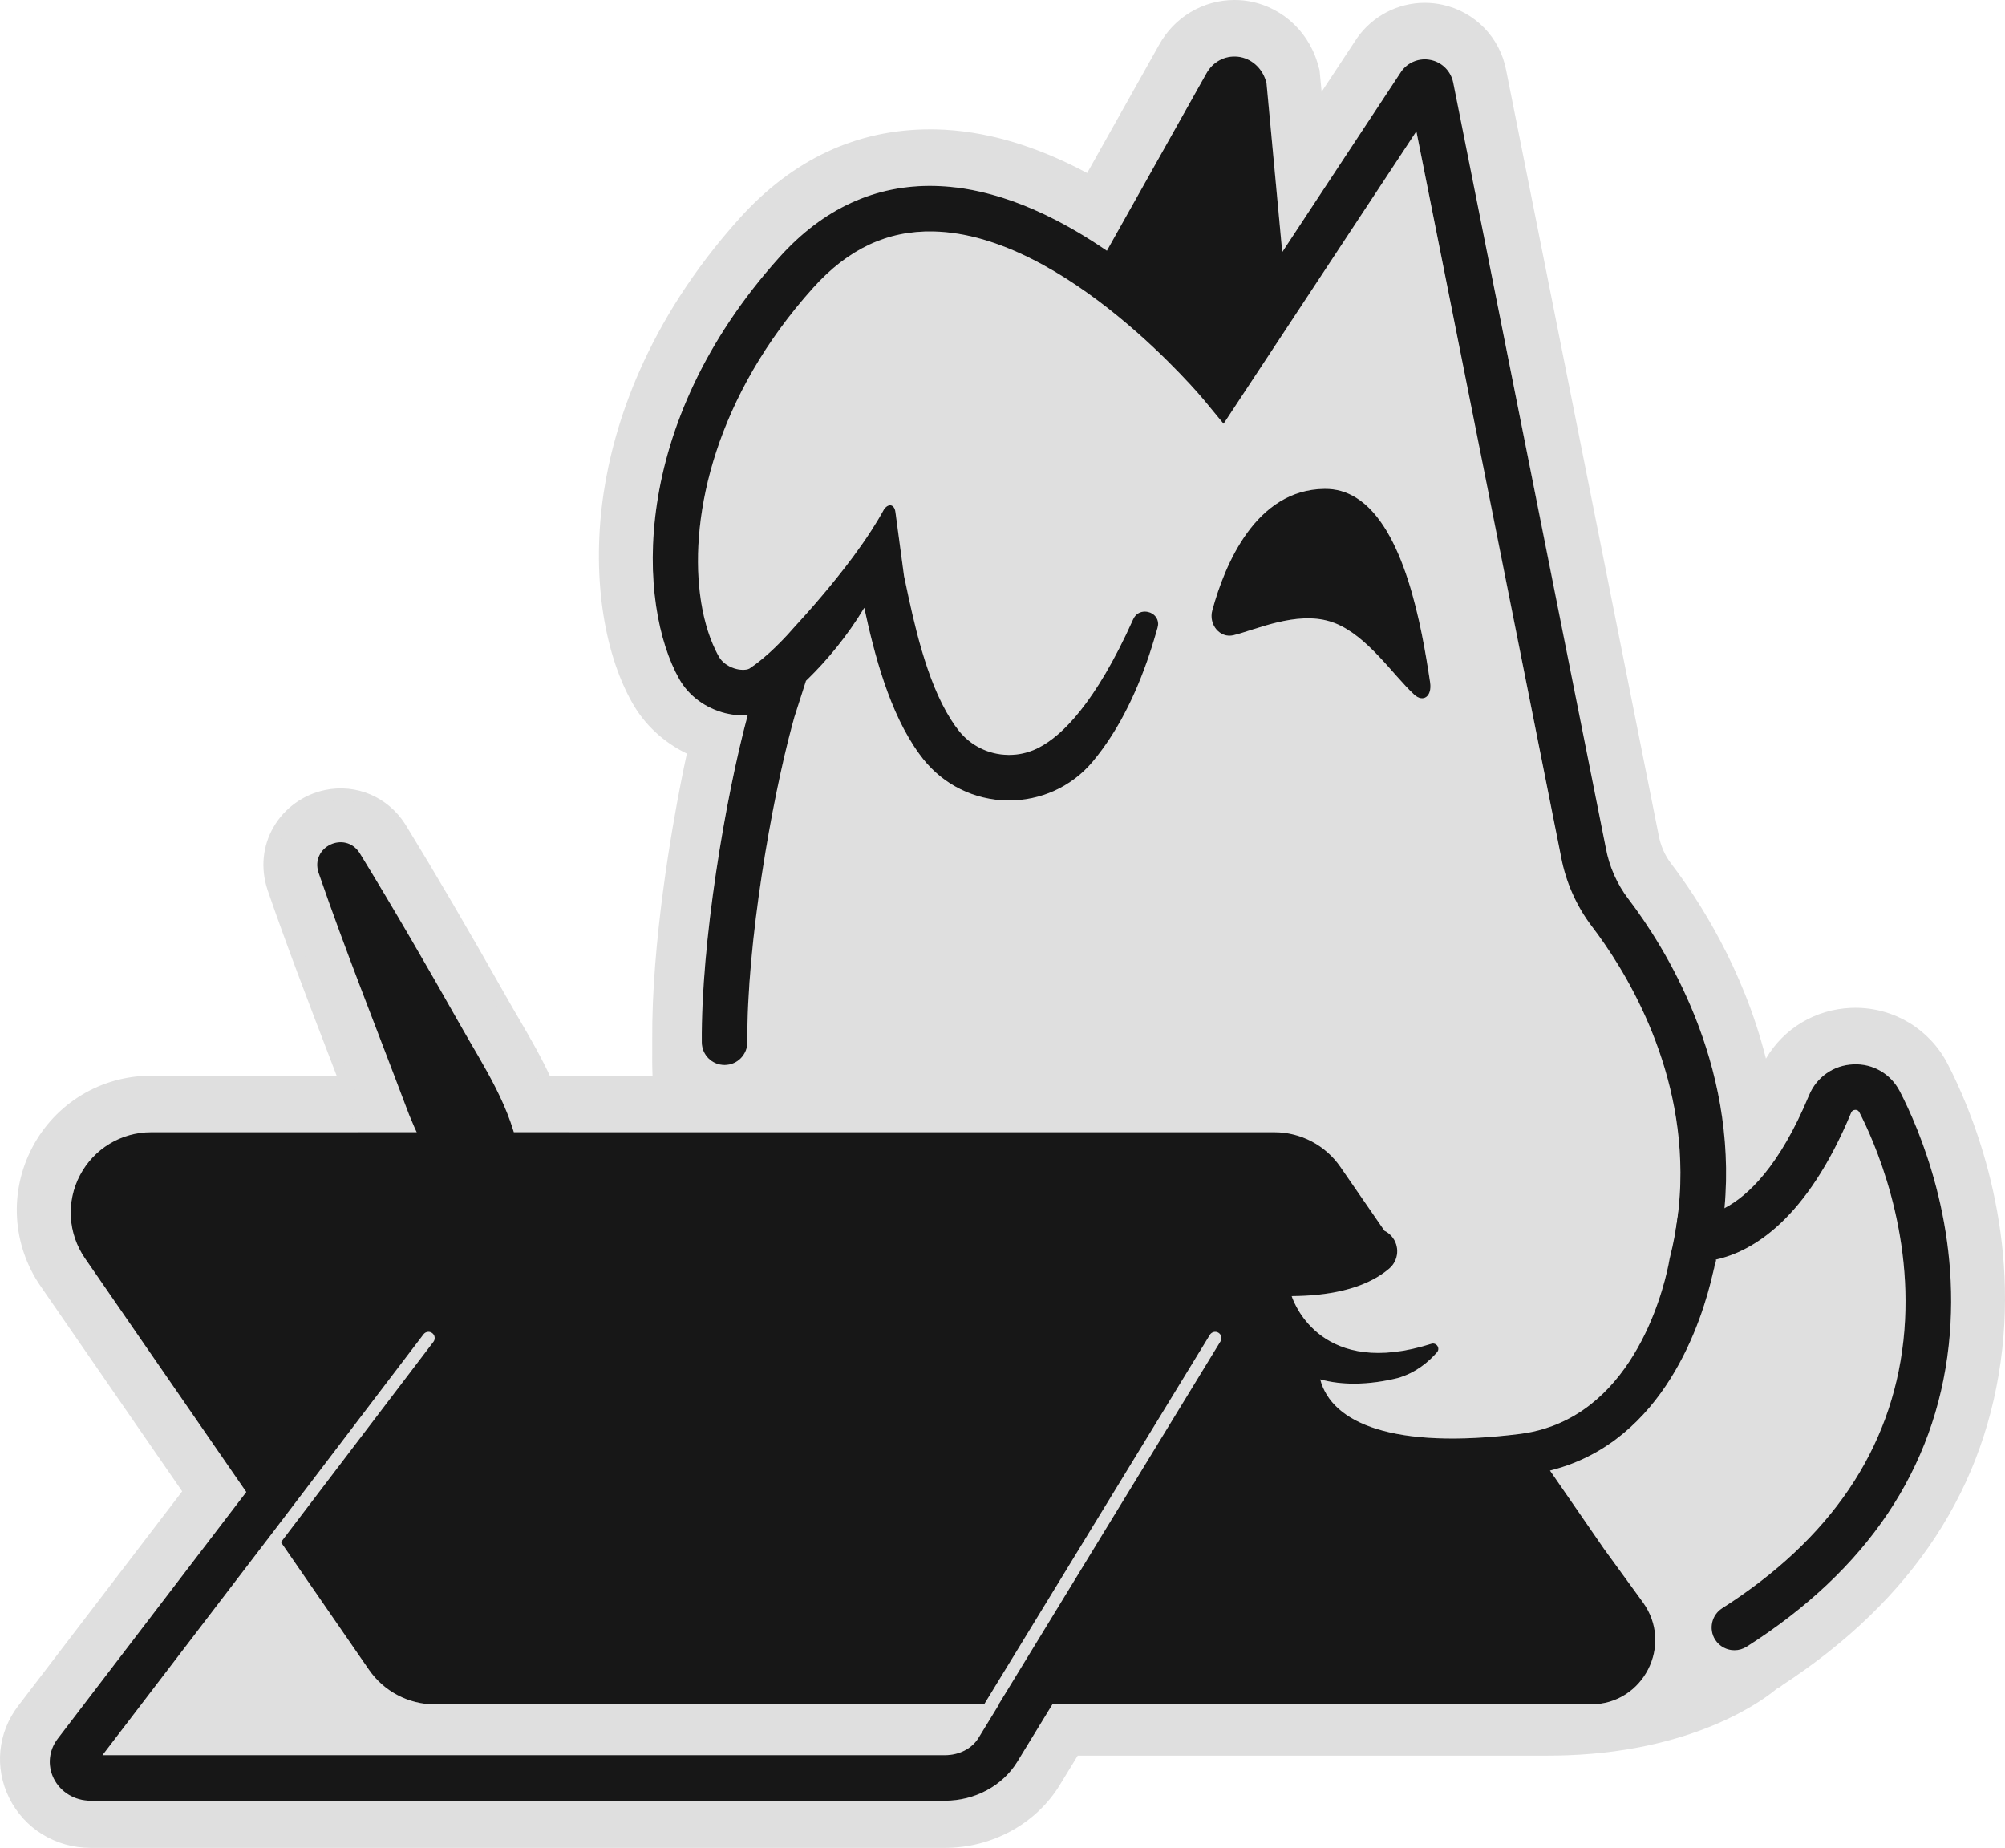
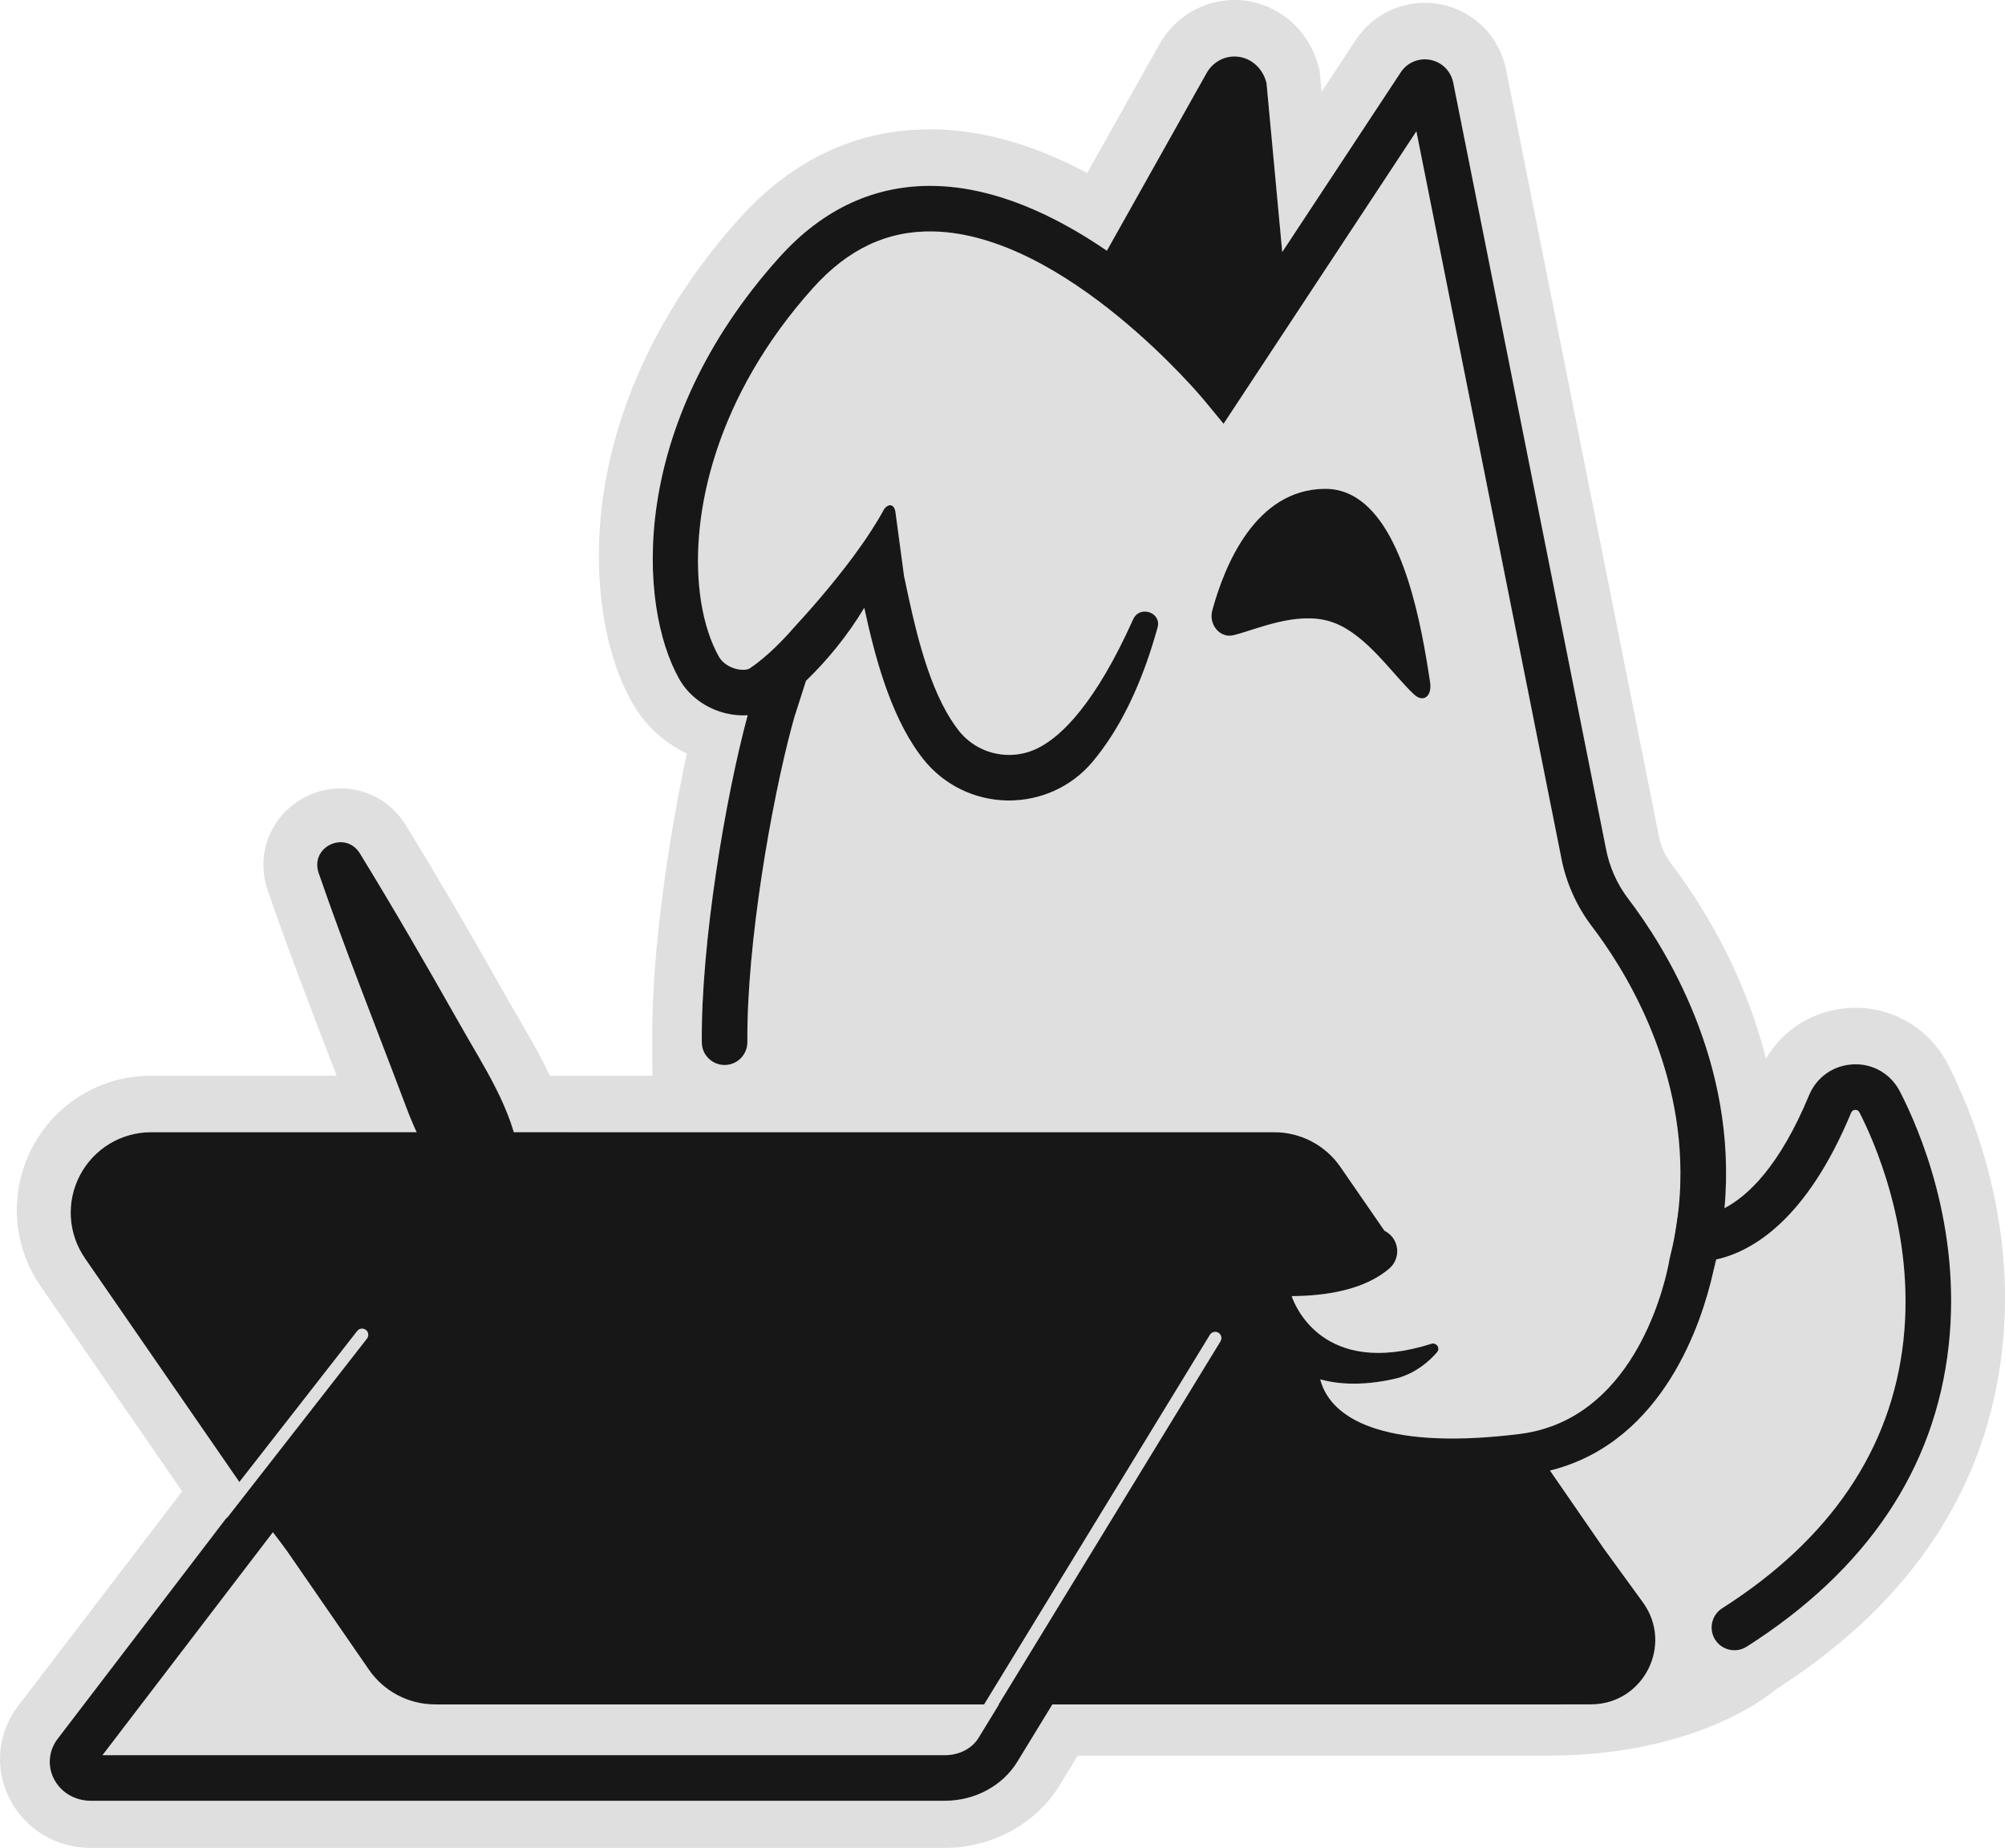
- <svg xmlns="http://www.w3.org/2000/svg" id="eBzCZEIPha01" viewBox="0 0 483.83 445.87" shape-rendering="geometricPrecision" text-rendering="geometricPrecision" project-id="d6ac41b3a07143fe9850420fbb5caa1e" export-id="6d4f61b9773a4111b2346cf26cec182f" cached="false">
+ <svg xmlns="http://www.w3.org/2000/svg" id="e0lmUcVaWLE1" viewBox="0 0 483.83 445.87" shape-rendering="geometricPrecision" text-rendering="geometricPrecision" project-id="d6ac41b3a07143fe9850420fbb5caa1e" export-id="b3abf290142d4b039fd0b1c975a82928" cached="false">
  <path d="M469.99,256.71c-4.33-8.36-12.86-13.54-22.26-13.54-.33,0-.66.01-1.04.02-8.66.36-16.26,4.96-20.55,12.24-5.5-21.9-16.4-38.57-22.9-47.08-1.48-1.94-2.51-4.29-2.98-6.81L363.45,16.93c-1.5-7.88-7.52-14.08-15.32-15.78-1.4-.31-2.85-.47-4.32-.47-6.49,0-12.58,3.17-16.33,8.49l-.12.19-8.44,12.79-.49-5.2-.51-1.79c-2.49-8.27-9.53-14.18-17.95-15.06-.7-.07-1.41-.1-2.1-.1-7.55,0-14.52,4.16-18.18,10.84L262.34,41.75c-12.59-6.74-24.87-10.28-36.54-10.53-.44-.01-.9-.01-1.34-.01-17.71,0-33.22,7.25-46.07,21.55-22.59,25.13-30.27,49.87-32.73,66.2-2.85,18.97-.27,37.9,6.92,50.64c2.97,5.27,7.59,9.54,13.17,12.23-.5,2.26-.97,4.54-1.41,6.81-2.16,10.94-7.14,38.93-6.95,62.35v2.2c-.01,1.89-.03,4.1.07,6.36h-120.98c-12.09,0-23.09,6.64-28.7,17.34-5.62,10.7-4.84,23.52,2.03,33.47l34.15,49.48L4.38,411.62c-4.93,6.43-5.76,14.93-2.18,22.17c3.68,7.45,11.22,12.08,19.68,12.08h206.14c11.39,0,22.01-5.81,27.72-15.17l4.33-7.09h113.57c1.59,0,3.17-.03,4.69-.09c32.07-1.19,48.34-14.27,50.34-15.99c0,0,.41-.26.55-.35h.14l.79-.61c31.49-20.59,49.33-47.86,53.01-81.05c3.57-32.25-8.02-58.86-13.17-68.81ZM428.34,404.18c.09-.07.14-.1.14-.1-.05.04-.1.07-.14.1Zm41.9-79.46c-3.29,29.68-19.69,54.1-48.75,72.61-.92.58-1.94.86-2.95.86-1.82,0-3.6-.9-4.65-2.54-1.63-2.57-.87-5.97,1.69-7.6c26.11-16.63,40.82-38.34,43.73-64.54c2.93-26.45-7.4-48.89-10.63-55.13-.08-.15-.34-.6-.99-.58-.48.02-.81.25-.99.7-10.71,25.76-23.73,33.43-32.54,35.4-.06.26-.12.53-.18.8-.19.77-.38,1.54-.59,2.32-.01.02-.01.04-.02.07-2.68,11.87-11.83,40.46-38.65,47.56l-.69.18l12.93,18.74.2.28l9.29,12.77c7.45,10.25.13,24.62-12.54,24.62h-7.88c0,0-.02.01-.03.01h-122.05l-8.45,13.83c-3.55,5.81-10.25,9.42-17.48,9.42h-206.14c-3.86,0-7.28-2.07-8.93-5.39-1.54-3.12-1.17-6.78.96-9.56L59.43,360L20.51,303.62c-4.11-5.96-4.58-13.64-1.22-20.04c3.37-6.41,9.95-10.39,17.19-10.39h271.01c6.38,0,12.35,3.13,15.97,8.38l10.63,15.4c.65.31,1.25.77,1.75,1.35c1.98,2.3,1.72,5.78-.59,7.76-6.11,5.25-15.53,6.59-23.29,6.65c0,0,0,.01,0,.03l-.27-.03c0,0,0,.01.01.04c0,.03.02.06.04.11.63,1.86,7.44,19.69,33.64,11.36c1.24-.39,2.24,1.07,1.38,2.05-1.95,2.24-5.09,4.97-9.5,6.22-.77.19-1.57.37-2.41.53-.42.08-.84.15-1.27.23-.87.14-1.76.27-2.67.36-.9.1-1.82.17-2.75.2-.47.02-.95.03-1.42.03-2.68,0-5.45-.29-8.17-1.04c2.77,10.63,17.76,16.95,48.11,13.18c2.18-.27,4.24-.72,6.17-1.33c1.21-.37,2.37-.8,3.48-1.3c21.61-9.45,26.41-38.7,26.57-39.73.01-.02.01-.03.01-.03.48-1.88.89-3.75,1.23-5.6c0-.03.01-.07.02-.11.07-.36.13-.73.19-1.09.1-.57.19-1.15.27-1.72.12-.8.23-1.59.32-2.38.11-.96.21-1.91.28-2.86.04-.46.07-.92.1-1.37s.06-.91.08-1.36c.01-.26.03-.53.04-.79s.02-.52.02-.77c.87-29.15-13.87-52.28-21.31-62.01-3.76-4.93-6.34-10.77-7.47-16.89L341.78,31.68l-46.53,70.57-4.74-5.75c-.32-.4-33.31-39.96-65.26-40.65-11.1-.25-20.59,4.21-29.03,13.59-23.5,26.15-29.72,54.58-27.32,73.85.66,5.32,1.98,9.94,3.77,13.62.26.53.52,1.04.8,1.53.7,1.24,2.01,2.25,3.59,2.79.22.07.44.13.66.19c1.48.36,2.69.18,3.18-.15.39-.26.8-.54,1.23-.86.21-.15.43-.32.65-.49.83-.64,1.71-1.37,2.62-2.19.21-.18.41-.37.62-.56.35-.32.71-.66,1.07-1.01l.22-.22c0,0,.07-.07.11-.11.31-.31.63-.62.95-.94.32-.33.64-.66.96-1c.59-.6,1.16-1.24,1.74-1.91.07-.08.14-.15.21-.23.03-.03.06-.07.1-.11v0c0,0,.03-.04.04-.05c3.76-4.07,9.38-10.44,14.42-17.23c1.55-2.1,3.05-4.23,4.42-6.36c1.13-1.74,2.17-3.48,3.09-5.17c0-.01.01-.01.01-.01c1.12-1.47,2.46-1.11,2.71.72l2.06,15.34h-.01c.1.45.2.91.3,1.39c2.05,9.69,5.04,23.86,10.99,33.26.61.98,1.26,1.9,1.94,2.76c2.89,3.66,7.24,5.79,11.93,5.86h.24c.59,0,1.17-.03,1.74-.1.29-.03.58-.07.86-.12s.56-.11.84-.17c.3-.07.6-.14.89-.23.3-.09.59-.18.88-.29.25-.09.51-.19.76-.29.06-.03.11-.05.17-.08.02-.01.03-.01.05-.02.24-.1.47-.21.7-.33.13-.06.25-.13.38-.19c5.36-2.8,13.47-10.47,22.65-30.92.15-.32.32-.6.53-.83.1-.12.21-.23.32-.32.02-.02.04-.04.06-.05l.03-.03c.08-.07.17-.13.26-.18h.01c.24-.15.5-.26.77-.33s.55-.11.83-.11c.11,0,.22.01.34.02.11,0,.22.03.33.05.18.04.35.08.51.14c0,0,.02.01.03.01.06.03.13.05.19.08.07.03.15.07.22.11.09.05.17.1.26.15.2.13.38.28.54.45.07.07.13.14.19.22s.12.16.17.24.1.17.14.26c.01.01.02.03.02.04.03.06.06.13.08.19.02.02.02.03.02.05.04.1.07.2.09.3.02.09.04.18.05.28q0,0,0,.02v.02c.01.06.01.12.01.19c0,.17,0,.35-.02.54-.02.14-.05.29-.09.44c0,.03-.01.06-.02.09-.15.54-.3,1.07-.46,1.6-.15.53-.31,1.05-.47,1.57-.31,1.04-.64,2.05-.97,3.05q0,0,0,.02c-.22.67-.44,1.33-.68,1.98-.22.65-.46,1.3-.71,1.94-.47,1.27-.97,2.52-1.48,3.73-.26.61-.52,1.21-.78,1.8-.22.5-.44,1-.68,1.49-.08.17-.16.35-.25.53-.22.48-.46.96-.7,1.44-.28.56-.56,1.11-.85,1.65-.28.55-.58,1.09-.87,1.62-.32.56-.63,1.11-.96,1.66-.46.78-.93,1.53-1.41,2.27-.19.3-.39.6-.59.9-.18.28-.37.56-.57.83-.15.22-.3.44-.46.65-.2.3-.41.59-.63.88-.71.96-1.43,1.88-2.17,2.76-5.08,6.05-12.59,9.42-20.5,9.33-8.01-.12-15.44-3.77-20.4-10.04-.3-.38-.6-.78-.89-1.18-7.27-9.93-10.91-24.28-13.29-35.28-4.08,6.83-9.07,12.75-13.6,17.17-.75.73-1.48,1.41-2.19,2.05l.27,2.74c-.61,1.81-1.25,3.98-1.91,6.45-4.92,18.26-10.98,52.59-10.78,76.37.02,3.03-2.42,5.52-5.46,5.54h-.04c-3.02,0-5.48-2.43-5.5-5.45-.2-23.93,5.63-58.76,11.07-78.94-1.71.12-3.49-.04-5.28-.47-4.84-1.18-8.93-4.19-11.23-8.26-10.04-17.79-12.36-61.15,24.15-101.76c10.56-11.75,23.16-17.54,37.47-17.23.49.01.99.03,1.48.06.72.03,1.43.08,2.14.15c2.45.22,4.9.62,7.31,1.17.45.1.9.21,1.35.32.33.08.66.17.99.26.57.14,1.13.3,1.7.47.26.08.53.16.8.24.23.07.47.14.7.22c3.27,1.04,6.47,2.32,9.6,3.79.31.14.61.28.92.43c1.76.85,3.49,1.75,5.19,2.7.78.43,1.55.87,2.31,1.32c2.43,1.43,4.8,2.95,7.08,4.51l23.97-42.71c1.54-2.84,4.47-4.44,7.6-4.12c3.17.33,5.84,2.63,6.81,5.87l.14.48l3.8,40.8l28.71-43.55c1.62-2.3,4.45-3.4,7.2-2.79c2.75.6,4.85,2.78,5.37,5.55l36.8,184.56c.83,4.5,2.7,8.72,5.42,12.28c8.71,11.42,26.44,39.41,23.22,74.65c5.68-2.96,13.31-10.15,20.41-27.24c1.83-4.41,5.92-7.27,10.69-7.47c4.74-.22,9.04,2.3,11.22,6.51c4.6,8.89,14.97,32.68,11.79,61.4h.01ZM292.54,147.27c3.01-11.04,10.48-29.16,27.11-29.32c2.83-.03,5.34.74,7.58,2.13c11.67,7.22,15.85,31.04,17.88,44.61.49,3.24-1.61,5-3.9,2.86-5.15-4.8-11.24-14.12-19.11-17.21-.38-.15-.77-.28-1.16-.4-8.21-2.5-17.88,2-23.28,3.33-3.23.8-6.06-2.53-5.12-6Z" fill="#dfdfdf" />
-   <g id="eBzCZEIPha03" transform="matrix(.978692-.205332 0.205332 0.978692 6.82387 143.0892)">
+   <g id="e0lmUcVaWLE3" transform="matrix(.978692-.205332 0.205332 0.978692 6.82387 143.0892)">
    <path d="M125.9,325.48c-.45,0-.9-.02-1.35-.06-4.76-.41-9.13-3.08-11.7-7.12-.29-.46-.56-.91-.82-1.35-2.74-2.05-4.05-4.37-4.65-5.46l-.23-.39c-.63-1.08-1.29-2.16-1.94-3.23l-.06-.1c-.94-1.54-1.91-3.13-2.86-4.81-4.41-7.74-7.29-16.63-8.81-27.16-.9-5.81-1.84-11.63-2.78-17.46-2.19-13.59-4.45-27.65-6.22-41.7l-.02-.21c-.58-5.39,1.03-10.51,4.55-14.43c3.53-3.93,8.62-6.19,13.96-6.19c7.73,0,14.5,4.72,17.27,12.03l.07.19c4.71,13.19,9.42,27.26,15.27,45.66.59,1.88,1.21,3.72,1.82,5.56c3.48,10.45,7.07,21.24,6.32,33.88-.08,1.88-.23,3.79-.36,5.48v.13c-.1,1.24-.2,2.48-.27,3.71l-.02.41v.11c-.05,1.25-.18,3.89-1.67,6.93-.03.48-.07.96-.11,1.44-.63,7.92-7.38,14.14-15.38,14.14h-.01Z" transform="translate(-42.67484-134.5899)" fill="#dfdfdf" />
    <path d="M125.9,322.48c-.36,0-.73-.02-1.09-.05-3.83-.33-7.36-2.48-9.43-5.74-.38-.6-.74-1.2-1.08-1.81-2.61-1.79-3.8-3.97-4.33-4.92l-.08-.12-.14-.25c-.65-1.12-1.33-2.24-2.01-3.35-.93-1.53-1.9-3.11-2.83-4.76-4.22-7.41-6.99-15.96-8.45-26.11-.9-5.84-1.84-11.68-2.78-17.51-2.19-13.57-4.45-27.61-6.21-41.6l-.02-.17c-.49-4.52.86-8.81,3.8-12.09c2.96-3.3,7.24-5.19,11.73-5.19c6.47,0,12.14,3.96,14.46,10.09l.06.17c4.68,13.09,9.37,27.13,15.22,45.52.6,1.89,1.21,3.75,1.83,5.6c3.38,10.17,6.88,20.69,6.17,32.76-.08,1.86-.22,3.67-.35,5.43-.1,1.3-.2,2.61-.27,3.91l-.02.33-.02.14c-.03,1.09-.11,3.56-1.62,6.33-.04.68-.08,1.34-.14,2-.5,6.36-5.95,11.39-12.39,11.39h-.01Z" transform="translate(-42.67484-134.5899)" fill="#dfdfdf" />
    <path d="M130.71,292.43c-.13,3.09-.45,6.21-.62,9.3-.13,1.05.16,2-.96,3.29-.19.22-.4.44-.62.62c0,1.52-.06,3.05-.19,4.59-.11,1.35-1.3,2.35-2.64,2.23-.79-.07-1.47-.52-1.87-1.14-.82-1.31-1.56-2.65-2.25-4.01-.28-.07-.56-.16-.84-.27-1.58-.64-1.77-1.61-2.35-2.49-1.56-2.68-3.26-5.31-4.78-8-4.03-7.07-6.12-14.72-7.26-22.67-3.03-19.62-6.48-39.15-8.96-58.88-.71-6.54,8.37-8.71,10.69-2.57c5.35,14.97,10.3,30.06,15.11,45.19c3.59,11.39,8.29,22.59,7.54,34.81Z" transform="translate(-42.67484-134.5899)" fill="#171717" />
  </g>
  <path d="M279.46,150.38c0,.17,0,.35-.02.54.03-.25.03-.5,0-.74v0c.01.07.01.13.01.2h.01Z" fill="#171717" />
  <path d="M428.34,404.18c0,0,.09-.06.14-.1c0,0-.05.03-.14.1Z" fill="#dfdfdf" />
  <path d="M311.96,312.73h-.26l.27.03c0,0,0-.03,0-.03h-.01Z" fill="#dfdfdf" />
  <path d="M428.48,404.08c-.05.04-.1.07-.14.1.09-.07.14-.1.14-.1Z" fill="#dfdfdf" />
  <path d="M279.46,150.38c0,.17,0,.35-.02.54.03-.25.03-.5,0-.74v0c.01.07.01.13.01.2h.01Z" fill="#171717" />
  <path d="M279.46,150.38c0,.17,0,.35-.02.54.03-.25.03-.5,0-.74v0c.01.07.01.13.01.2h.01Z" fill="#171717" />
  <path d="M311.97,312.76l-.27-.03h.26c0,0,0,.01,0,.03h.01Z" fill="#171717" />
  <path d="M414.02,303.93c-.15.82-.36,1.87-.63,3.09.21-.78.4-1.55.59-2.32.06-.27.12-.54.18-.8-.05.01-.09.02-.14.03ZM364.46,411.25h11.55c0,0-11.55,0-11.55,0Zm-52.5-98.52h-.26l.27.03c0,0,0-.03,0-.03h-.01ZM279.45,150.19c0,0,0-.01,0-.01.03.24.03.49,0,.74.03-.19.03-.37.02-.54c0-.07,0-.13-.01-.19h-.01Z" fill="#171717" />
  <path d="M294.52,323.64l-53.53,87.61h.08l-4.95,8.09c-1.57,2.57-4.67,4.16-8.1,4.16h-203.29L66,369.52l36.2-47.57c.5-.66,1.44-.79,2.1-.29s.79,1.44.29,2.1l-36.8,48.35l21.23,30.76c3.62,5.25,9.59,8.38,15.97,8.38h132.49l54.48-89.18c.43-.7,1.36-.92,2.06-.5.71.44.93,1.36.5,2.07Z" fill="#dfdfdf" />
  <path d="M416.13,291.52c-2.88,1.5-5.26,1.91-6.81,1.98-2.58.11-4.67,1.99-5.15,4.4.07-.36.13-.73.19-1.09.1-.57.19-1.15.27-1.72.12-.8.23-1.59.32-2.38.11-.96.21-1.91.28-2.86.04-.46.07-.92.1-1.37s.06-.91.08-1.36c.01-.26.03-.53.04-.79s.02-.52.02-.77c.87-29.15-13.87-52.28-21.31-62.01-3.76-4.93-6.34-10.77-7.47-16.89L341.79,31.68l-46.53,70.57-4.74-5.75c-.32-.4-33.31-39.96-65.26-40.65-11.1-.25-20.59,4.21-29.03,13.59-23.5,26.15-29.72,54.58-27.32,73.85.66,5.32,1.98,9.94,3.77,13.62.26.53.52,1.04.8,1.53.7,1.24,2.01,2.25,3.59,2.79.22.07.44.13.66.19c1.48.36,2.69.18,3.18-.15.39-.26.8-.54,1.23-.86.21-.15.43-.32.65-.49.83-.64,1.71-1.37,2.62-2.19.21-.18.41-.37.62-.56.35-.32.71-.66,1.07-1.01l.22-.22c0,0,.07-.07.11-.11.31-.31.63-.62.95-.94.32-.33.64-.66.96-1c.59-.6,1.16-1.24,1.74-1.91.07-.08.14-.15.21-.23.03-.03.06-.07.1-.11v0c0,0,.03-.04.04-.05c3.76-4.07,9.38-10.44,14.42-17.23c1.55-2.1,3.05-4.23,4.42-6.36c1.13-1.74,2.17-3.48,3.09-5.17c0-.01.01-.01.01-.01c1.12-1.47,2.46-1.11,2.71.72l2.06,15.34h-.01c.1.45.2.91.3,1.39c2.05,9.69,5.04,23.86,10.99,33.26.61.98,1.26,1.9,1.94,2.76c2.89,3.66,7.24,5.79,11.93,5.86h.24c.59,0,1.17-.03,1.74-.1.29-.03.58-.07.86-.12s.56-.11.84-.17c.3-.07.6-.14.89-.23.3-.09.59-.18.88-.29.25-.09.51-.19.76-.29.06-.03.11-.05.17-.08.02-.01.03-.01.05-.02.24-.1.48-.21.7-.33.13-.06.25-.13.38-.19c5.36-2.8,13.47-10.47,22.65-30.92.15-.32.32-.6.53-.83.1-.12.21-.23.32-.32.02-.02.04-.04.06-.05l.03-.03c.08-.07.17-.13.26-.18h.01c.24-.15.5-.26.77-.33s.55-.11.83-.11c.11,0,.22.01.34.02.11,0,.22.03.33.05.18.04.35.08.51.14c0,0,.02.01.03.01.06.03.13.05.19.08.07.03.15.07.22.11.09.05.17.1.26.15.2.13.38.28.54.45.07.07.13.14.19.22s.12.16.17.24.1.17.14.26c.01.01.02.03.02.04.03.06.06.13.08.19.02.02.02.03.02.05.04.1.07.2.09.3.02.09.04.18.05.28q0,0,0,.02v0c.03.25.03.5,0,.75-.02.14-.05.29-.09.44c0,.03-.01.06-.02.09-.15.54-.3,1.07-.46,1.6-.15.53-.31,1.05-.47,1.57-.31,1.04-.64,2.05-.97,3.05q0,0,0,.02c-.22.67-.45,1.33-.68,1.98s-.47,1.3-.71,1.94c-.47,1.27-.97,2.52-1.48,3.73-.26.61-.52,1.21-.78,1.8-.22.5-.45,1-.68,1.49-.08.17-.16.35-.25.53-.23.49-.46.97-.7,1.44-.28.56-.56,1.11-.85,1.65-.28.55-.58,1.09-.87,1.62-.32.56-.63,1.11-.96,1.66-.46.78-.93,1.53-1.41,2.27-.19.3-.39.6-.59.9-.18.28-.37.56-.57.83-.15.22-.3.44-.46.65-.2.3-.41.59-.63.88-.71.96-1.43,1.88-2.17,2.76-5.08,6.05-12.59,9.42-20.5,9.33-8.01-.12-15.44-3.77-20.4-10.04-.3-.38-.6-.78-.89-1.18-7.27-9.93-10.91-24.28-13.29-35.28-4.08,6.83-9.07,12.75-13.6,17.17-.16.15-.32.31-.47.45l-2.83,8.85v.03c-.18.62-.35,1.25-.53,1.91-4.92,18.26-10.98,52.59-10.78,76.37.02,3.03-2.42,5.52-5.46,5.54h-.04c-3.02,0-5.48-2.43-5.5-5.45-.2-23.93,5.63-58.76,11.07-78.94-1.71.12-3.49-.04-5.28-.47-4.84-1.18-8.93-4.19-11.23-8.26-10.04-17.79-12.36-61.15,24.15-101.76c10.56-11.75,23.16-17.54,37.47-17.23.49.01.99.03,1.48.06.72.03,1.43.08,2.14.15c2.45.22,4.9.62,7.31,1.17.45.1.9.21,1.35.32.33.08.66.17.99.26.57.14,1.13.3,1.7.47.26.08.53.16.8.24.23.07.47.14.7.22c3.27,1.04,6.47,2.32,9.6,3.79.31.14.61.28.92.43c1.76.85,3.49,1.75,5.19,2.7.78.43,1.55.87,2.31,1.32c2.43,1.43,4.8,2.95,7.08,4.51l23.97-42.71c1.54-2.84,4.47-4.44,7.6-4.12c3.17.33,5.84,2.63,6.81,5.87l.14.48l3.8,40.8l28.71-43.55c1.62-2.3,4.45-3.4,7.2-2.79c2.75.6,4.85,2.78,5.37,5.55l36.8,184.56c.83,4.5,2.7,8.72,5.42,12.28c8.71,11.42,26.44,39.41,23.22,74.65h-.01Z" fill="#171717" />
  <path d="M458.45,263.32c-2.18-4.21-6.48-6.73-11.22-6.51-4.77.2-8.86,3.06-10.69,7.47-7.1,17.09-14.73,24.28-20.41,27.24-2.88,1.5-5.26,1.91-6.81,1.98-2.58.11-4.67,1.99-5.15,4.4-.01.04-.02.08-.02.11-.34,1.85-.75,3.72-1.23,5.6c0,0,0,.01-.01.03-.16,1.03-4.96,30.28-26.57,39.73-1.11.5-2.27.93-3.48,1.3-1.93.61-3.99,1.06-6.17,1.33-30.35,3.77-45.34-2.55-48.11-13.18c2.72.75,5.49,1.04,8.17,1.04.47,0,.95,0,1.42-.03.93-.03,1.85-.1,2.75-.2.91-.09,1.8-.22,2.67-.36.43-.08.85-.15,1.27-.23.84-.16,1.64-.34,2.41-.53c4.41-1.25,7.55-3.98,9.5-6.22.86-.98-.14-2.44-1.38-2.05-26.2,8.33-33.01-9.5-33.64-11.36-.02-.05-.03-.08-.04-.11s-.01-.04-.01-.04h.26c7.76-.06,17.18-1.4,23.29-6.65c2.31-1.98,2.57-5.46.59-7.76-.5-.58-1.1-1.04-1.75-1.35l-10.63-15.4c-3.62-5.25-9.59-8.38-15.97-8.38h-271.01c-7.24,0-13.82,3.98-17.19,10.39-3.36,6.4-2.89,14.08,1.22,20.04L59.43,360L13.91,419.55c-2.13,2.78-2.5,6.44-.96,9.56c1.65,3.32,5.07,5.39,8.93,5.39h206.14c7.23,0,13.93-3.61,17.48-9.42l8.45-13.83h122.06c0,0,7.9-.01,7.9-.01c12.67,0,19.99-14.37,12.54-24.62l-9.29-12.77-.2-.28-12.93-18.74.69-.18c26.82-7.1,35.97-35.69,38.65-47.56.01-.03.01-.05.02-.07.27-1.22.48-2.27.63-3.09.05-.01.09-.02.14-.03c8.81-1.97,21.83-9.64,32.54-35.4.18-.45.51-.68.99-.7.65-.02.91.43.99.58c3.23,6.24,13.56,28.68,10.63,55.13-2.91,26.2-17.62,47.91-43.73,64.54-2.56,1.63-3.32,5.03-1.69,7.6c1.05,1.64,2.83,2.54,4.65,2.54c1.01,0,2.03-.28,2.95-.86c29.06-18.51,45.46-42.93,48.75-72.61c3.18-28.72-7.19-52.51-11.79-61.4ZM294.52,323.64l-53.53,87.61h.08l-4.95,8.09c-1.57,2.57-4.67,4.16-8.1,4.16h-203.29L66,369.52l36.2-47.57c.5-.66,1.44-.79,2.1-.29s.79,1.44.29,2.1l-36.8,48.35l21.23,30.76c3.62,5.25,9.59,8.38,15.97,8.38h132.49l54.48-89.18c.43-.7,1.36-.92,2.06-.5.71.44.93,1.36.5,2.07Z" fill="#171717" />
  <path d="M341.21,167.55c-5.15-4.8-11.24-14.12-19.11-17.21-.38-.15-.77-.28-1.16-.4-8.21-2.5-17.88,2-23.28,3.33-3.23.8-6.06-2.53-5.12-6c3.01-11.04,10.48-29.16,27.11-29.32c2.83-.03,5.34.74,7.58,2.13c11.67,7.22,15.85,31.04,17.88,44.61.49,3.24-1.61,5-3.9,2.86Z" fill="#171717" />
  <path d="M405.22,291.334L404.14,298.32l8.334-.31l3.646-6.49c0,0-1.911-3.278-2.73-4.683L405.22,291.334Z" transform="translate(.000003 0.000003)" fill="#171717" stroke-width="0.968" />
+   <path d="M59.43,359.84l33.509-42.937" transform="translate(-5.567113 5.167086)" fill="none" stroke="#dfdfdf" stroke-width="3" stroke-linecap="round" />
+   <path d="M101.439,317.558L63.65,366.804l5.369,7.046l28.013-4.33l21.91-36.25-8.86-15.712-8.643 0Z" transform="translate(.000003 0.000006)" fill="#171717" stroke-width="0.968" />
</svg>
